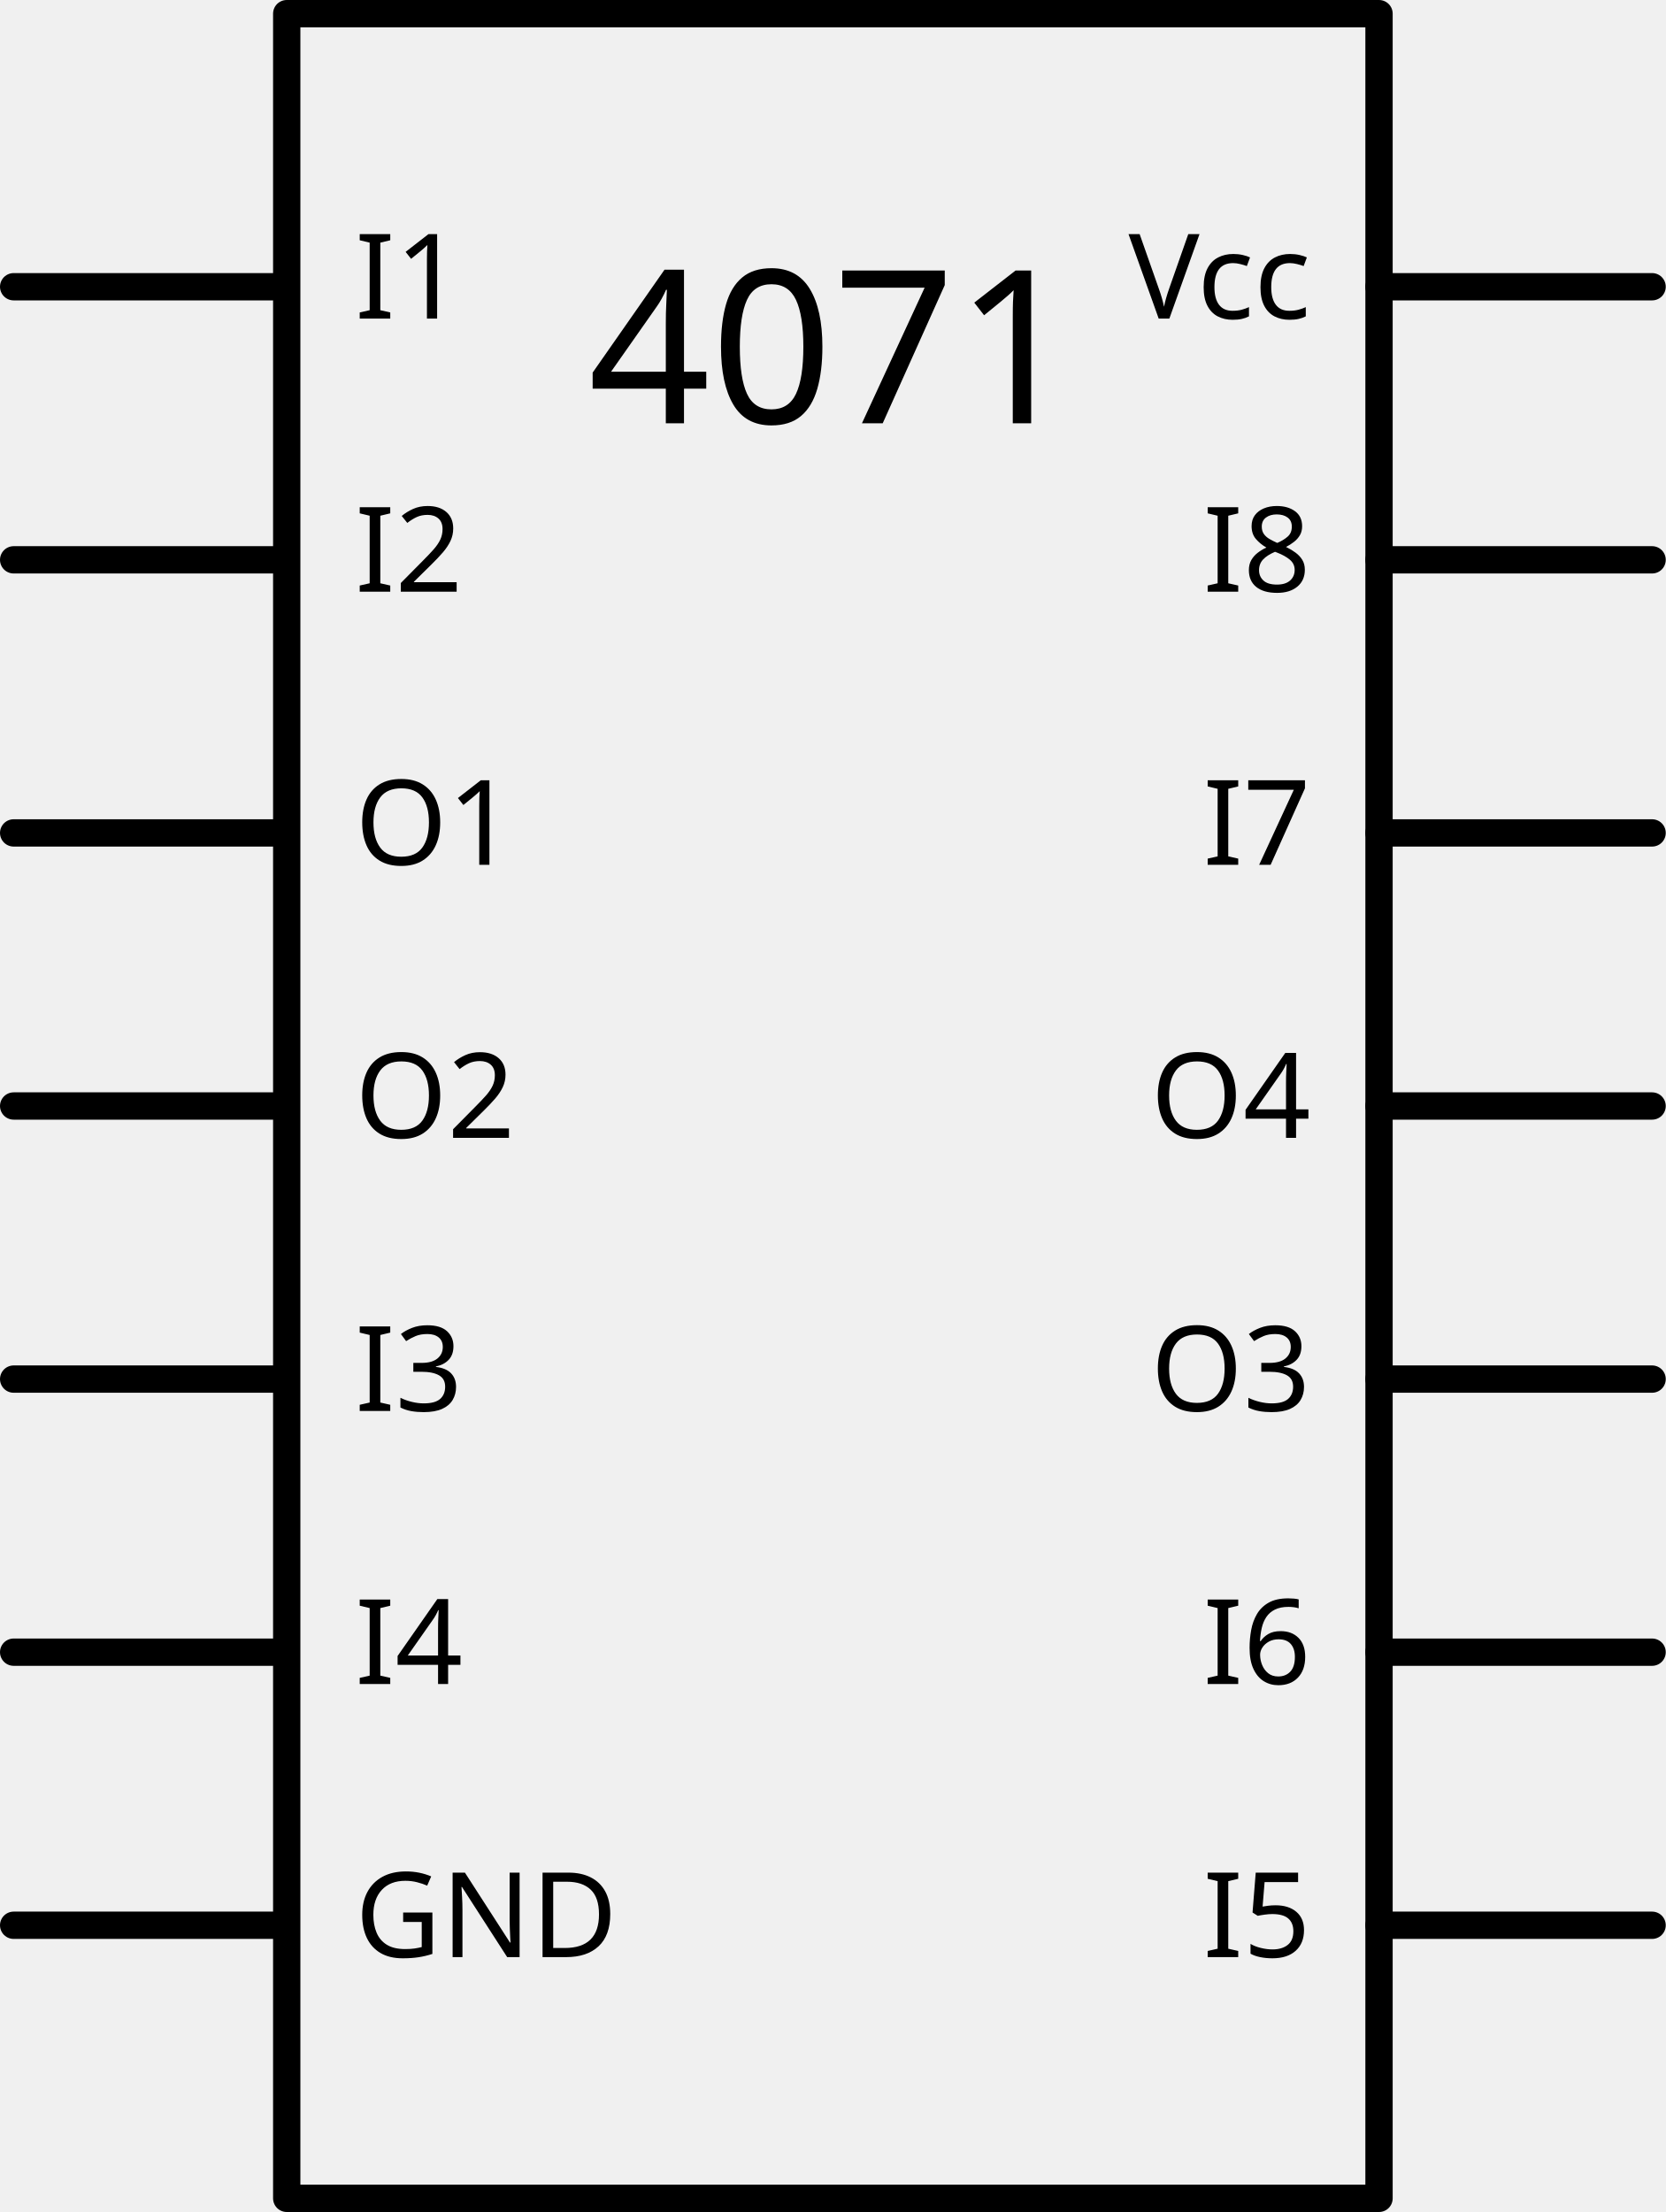
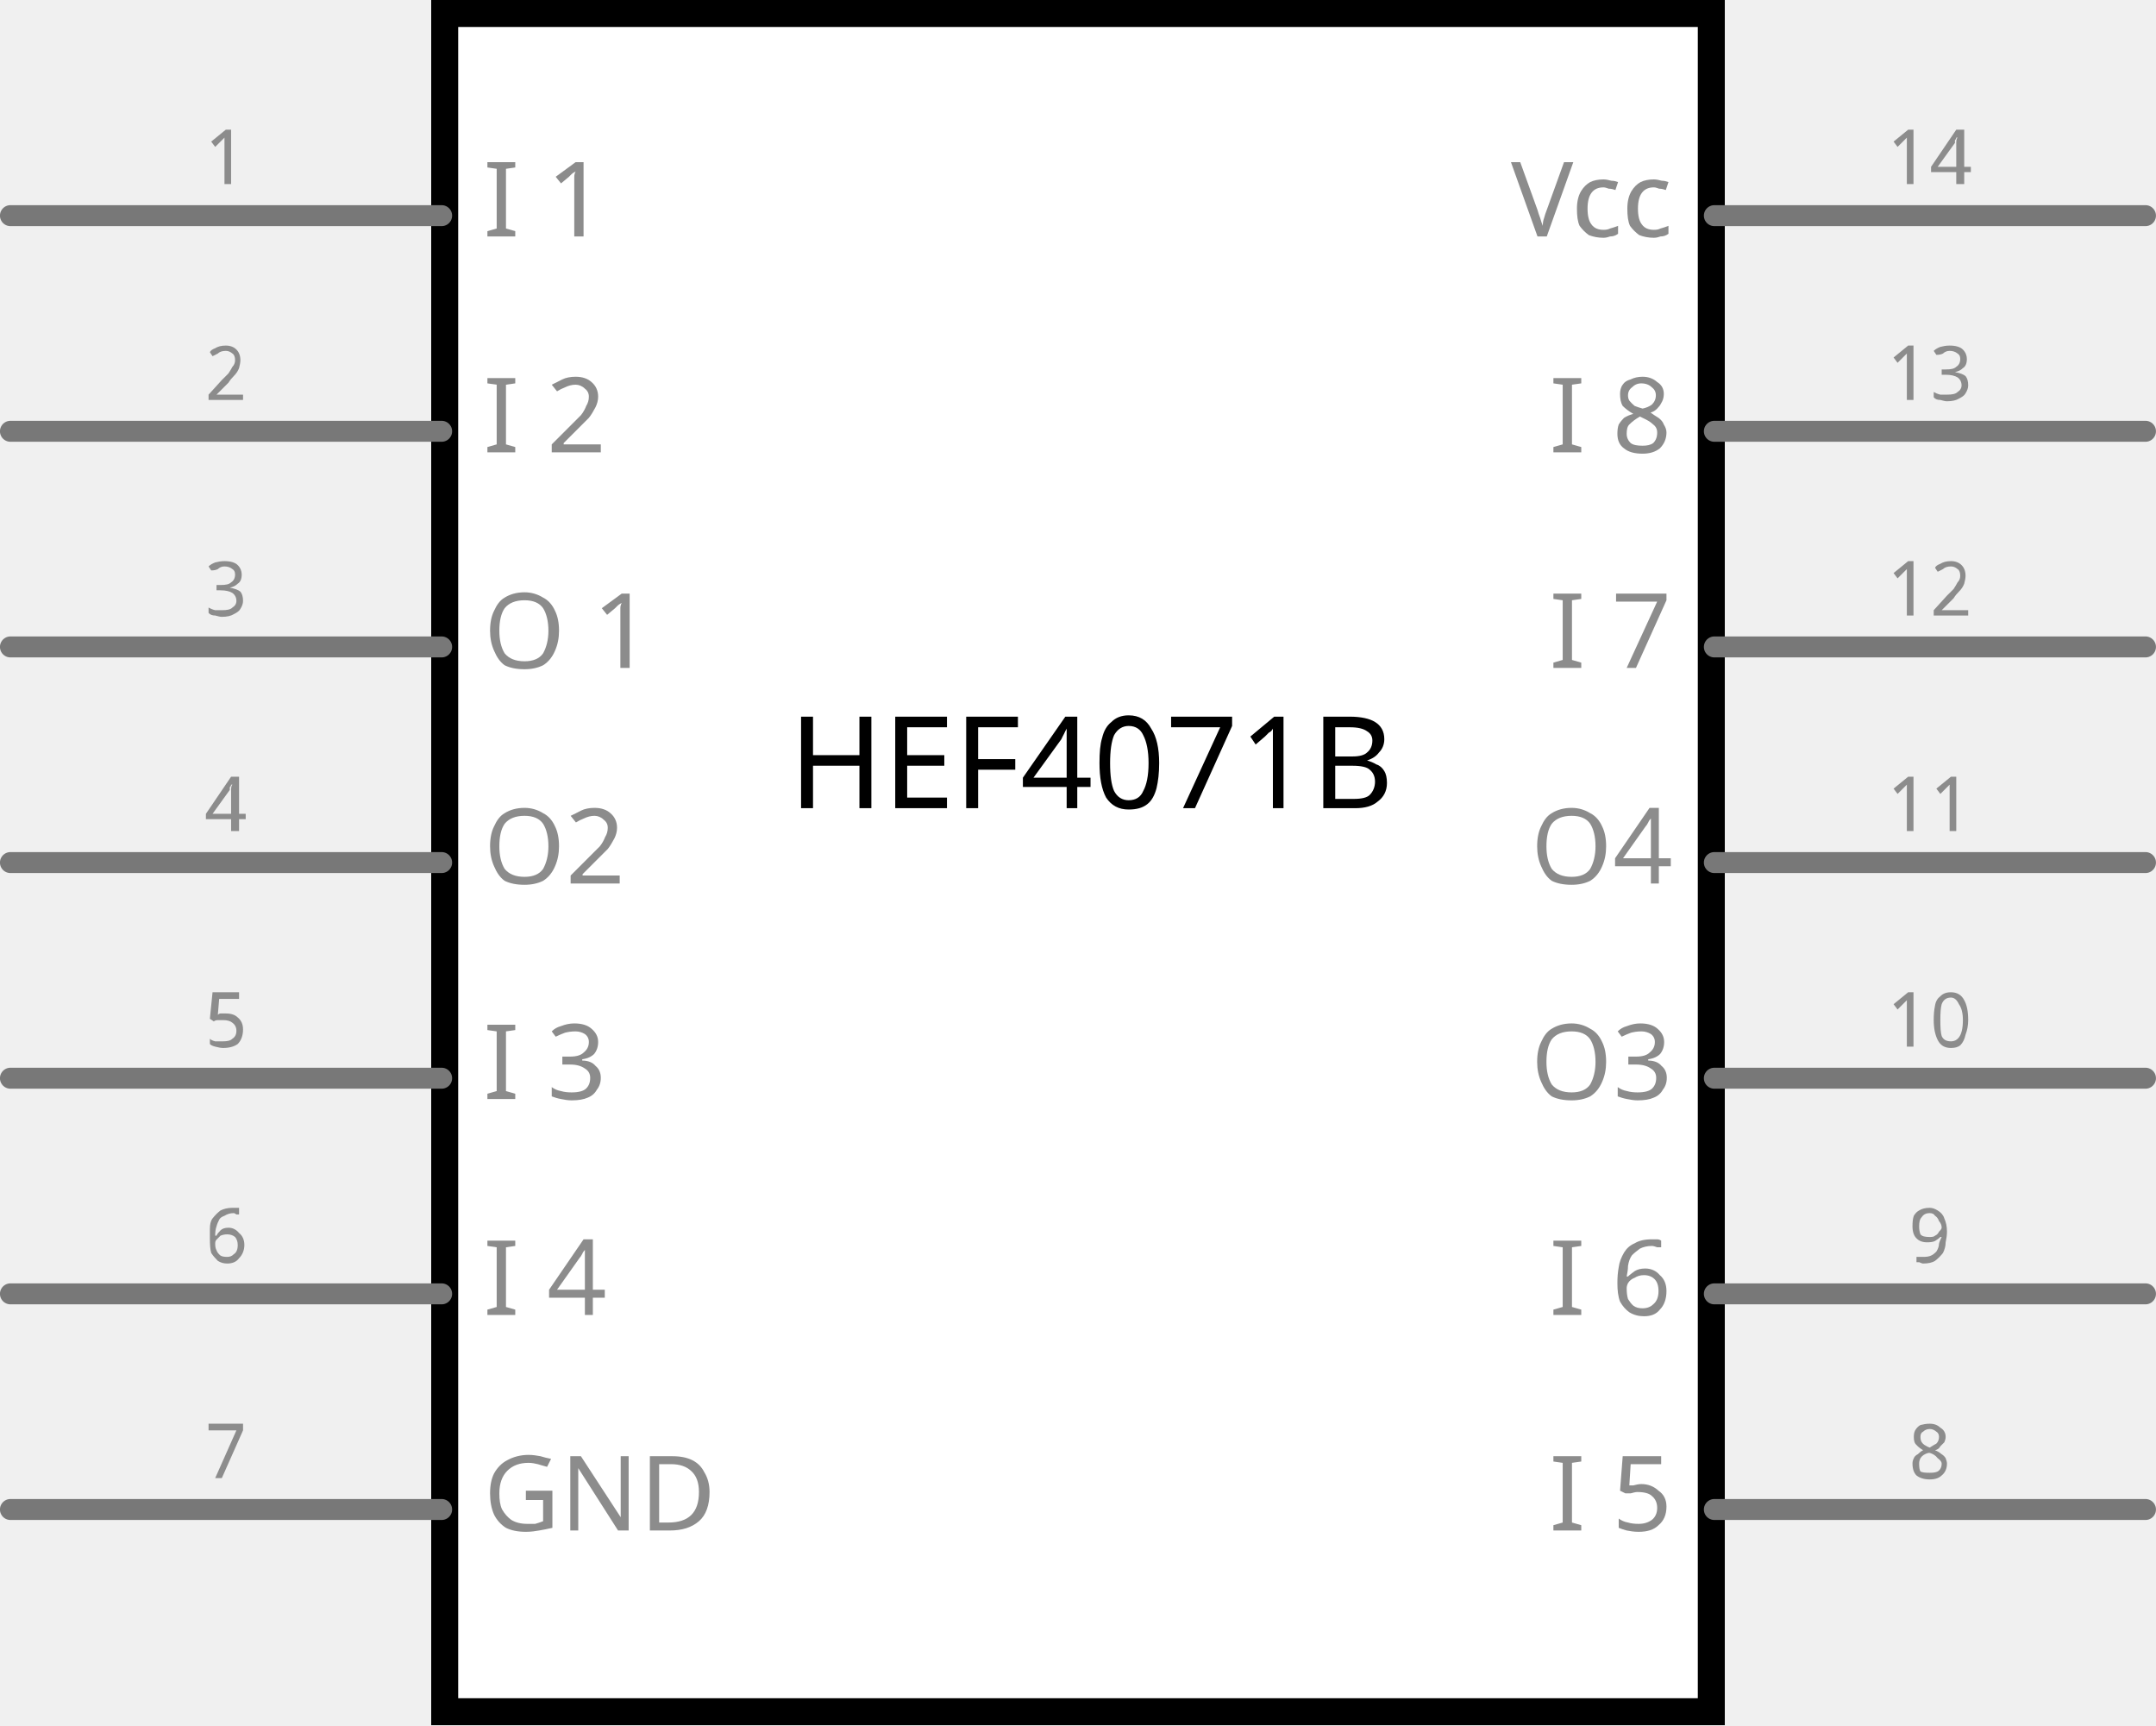
- <svg xmlns="http://www.w3.org/2000/svg" width="1.83in" version="1.2" gorn="0" height="2.43in" viewBox="0 0 1830 2430" id="svg2">
-   <g gorn="0.1" id="schematic">
-     <rect width="1200" x="315" y="15" gorn="0.1.0" height="2400" style="fill:none;stroke:#000000;stroke-width:30;stroke-linecap:round;stroke-linejoin:round" id="rect5" />
-     <text x="915" y="465" gorn="0.1.1" style="font-size:235px;text-anchor:middle;fill:#000000;stroke:none;font-family:Droid Sans" id="label">4071</text>
-     <line fill="none" gorn="0.1.2" stroke="#000000" stroke-linejoin="round" style="fill:none;stroke:#000000;stroke-width:30;stroke-linecap:round;stroke-linejoin:round" stroke-linecap="round" id="line8" y1="315" stroke-width="30" x1="15" y2="315" x2="300" />
-     <rect width="300" x="0" y="300" gorn="0.1.3" height="30" style="fill:none;stroke-width:0" id="connector0pin" />
-     <rect width="30" x="0" y="300" height="30" style="fill:none;stroke-width:0" />
-     <text x="390" y="350" gorn="0.1.5" style="font-size:130px;text-anchor:start;fill:#000000;stroke:none;font-family:Droid Sans" id="label0">I1</text>
-     <line fill="none" gorn="0.1.6" stroke="#000000" stroke-linejoin="round" style="fill:none;stroke:#000000;stroke-width:30;stroke-linecap:round;stroke-linejoin:round" stroke-linecap="round" id="line13" y1="315" stroke-width="30" x1="1515" y2="315" x2="1815" />
-     <rect width="300" x="1530" y="300" gorn="0.1.7" height="30" style="fill:none;stroke-width:0" id="connector13pin" />
-     <rect width="30" x="1830" y="300" height="30" style="fill:none;stroke-width:0" />
-     <text x="1440" y="350" gorn="0.1.9" style="font-size:130px;text-anchor:end;fill:#000000;stroke:none;font-family:Droid Sans" id="label13">Vcc</text>
-     <line fill="none" gorn="0.1.10" stroke="#000000" stroke-linejoin="round" style="fill:none;stroke:#000000;stroke-width:30;stroke-linecap:round;stroke-linejoin:round" stroke-linecap="round" id="line18" y1="615" stroke-width="30" x1="15" y2="615" x2="300" />
-     <rect width="300" x="0" y="600" gorn="0.1.11" height="30" style="fill:none;stroke-width:0" id="connector1pin" />
-     <rect width="30" x="0" y="600" height="30" style="fill:none;stroke-width:0" />
-     <text x="390" y="650" gorn="0.1.13" style="font-size:130px;text-anchor:start;fill:#000000;stroke:none;font-family:Droid Sans" id="label1">I2</text>
-     <line fill="none" gorn="0.1.14" stroke="#000000" stroke-linejoin="round" style="fill:none;stroke:#000000;stroke-width:30;stroke-linecap:round;stroke-linejoin:round" stroke-linecap="round" id="line23" y1="615" stroke-width="30" x1="1515" y2="615" x2="1815" />
-     <rect width="300" x="1530" y="600" gorn="0.1.15" height="30" style="fill:none;stroke-width:0" id="connector12pin" />
-     <rect width="30" x="1830" y="600" height="30" style="fill:none;stroke-width:0" />
-     <text x="1440" y="650" gorn="0.1.17" style="font-size:130px;text-anchor:end;fill:#000000;stroke:none;font-family:Droid Sans" id="label12">I8</text>
-     <line fill="none" gorn="0.1.18" stroke="#000000" stroke-linejoin="round" style="fill:none;stroke:#000000;stroke-width:30;stroke-linecap:round;stroke-linejoin:round" stroke-linecap="round" id="line28" y1="915" stroke-width="30" x1="15" y2="915" x2="300" />
-     <rect width="300" x="0" y="900" gorn="0.1.19" height="30" style="fill:none;stroke-width:0" id="connector2pin" />
-     <rect width="30" x="0" y="900" height="30" style="fill:none;stroke-width:0" />
-     <text x="390" y="950" gorn="0.1.21" style="font-size:130px;text-anchor:start;fill:#000000;stroke:none;font-family:Droid Sans" id="label2">O1</text>
-     <line fill="none" gorn="0.1.22" stroke="#000000" stroke-linejoin="round" style="fill:none;stroke:#000000;stroke-width:30;stroke-linecap:round;stroke-linejoin:round" stroke-linecap="round" id="line33" y1="915" stroke-width="30" x1="1515" y2="915" x2="1815" />
-     <rect width="300" x="1530" y="900" gorn="0.1.23" height="30" style="fill:none;stroke-width:0" id="connector11pin" />
-     <rect width="30" x="1830" y="900" height="30" style="fill:none;stroke-width:0" />
-     <text x="1440" y="950" gorn="0.1.25" style="font-size:130px;text-anchor:end;fill:#000000;stroke:none;font-family:Droid Sans" id="label11">I7</text>
-     <line fill="none" gorn="0.1.26" stroke="#000000" stroke-linejoin="round" style="fill:none;stroke:#000000;stroke-width:30;stroke-linecap:round;stroke-linejoin:round" stroke-linecap="round" id="line38" y1="1215" stroke-width="30" x1="15" y2="1215" x2="300" />
-     <rect width="300" x="0" y="1200" gorn="0.1.27" height="30" style="fill:none;stroke-width:0" id="connector3pin" />
-     <rect width="30" x="0" y="1200" height="30" style="fill:none;stroke-width:0" />
-     <text x="390" y="1250" gorn="0.1.29" style="font-size:130px;text-anchor:start;fill:#000000;stroke:none;font-family:Droid Sans" id="label3">O2</text>
-     <line fill="none" gorn="0.1.30" stroke="#000000" stroke-linejoin="round" style="fill:none;stroke:#000000;stroke-width:30;stroke-linecap:round;stroke-linejoin:round" stroke-linecap="round" id="line43" y1="1215" stroke-width="30" x1="1515" y2="1215" x2="1815" />
-     <rect width="300" x="1530" y="1200" gorn="0.1.31" height="30" style="fill:none;stroke-width:0" id="connector10pin" />
-     <rect width="30" x="1830" y="1200" height="30" style="fill:none;stroke-width:0" />
-     <text x="1440" y="1250" gorn="0.1.33" style="font-size:130px;text-anchor:end;fill:#000000;stroke:none;font-family:Droid Sans" id="label10">O4</text>
-     <line fill="none" gorn="0.1.34" stroke="#000000" stroke-linejoin="round" style="fill:none;stroke:#000000;stroke-width:30;stroke-linecap:round;stroke-linejoin:round" stroke-linecap="round" id="line48" y1="1515" stroke-width="30" x1="15" y2="1515" x2="300" />
-     <rect width="300" x="0" y="1500" gorn="0.1.35" height="30" style="fill:none;stroke-width:0" id="connector4pin" />
-     <rect width="30" x="0" y="1500" height="30" style="fill:none;stroke-width:0" />
-     <text x="390" y="1550" gorn="0.1.37" style="font-size:130px;text-anchor:start;fill:#000000;stroke:none;font-family:Droid Sans" id="label4">I3</text>
-     <line fill="none" gorn="0.1.38" stroke="#000000" stroke-linejoin="round" style="fill:none;stroke:#000000;stroke-width:30;stroke-linecap:round;stroke-linejoin:round" stroke-linecap="round" id="line53" y1="1515" stroke-width="30" x1="1515" y2="1515" x2="1815" />
-     <rect width="300" x="1530" y="1500" gorn="0.1.39" height="30" style="fill:none;stroke-width:0" id="connector9pin" />
-     <rect width="30" x="1830" y="1500" height="30" style="fill:none;stroke-width:0" />
-     <text x="1440" y="1550" gorn="0.1.41" style="font-size:130px;text-anchor:end;fill:#000000;stroke:none;font-family:Droid Sans" id="label9">O3</text>
-     <line fill="none" gorn="0.1.42" stroke="#000000" stroke-linejoin="round" style="fill:none;stroke:#000000;stroke-width:30;stroke-linecap:round;stroke-linejoin:round" stroke-linecap="round" id="line58" y1="1815" stroke-width="30" x1="15" y2="1815" x2="300" />
-     <rect width="300" x="0" y="1800" gorn="0.1.43" height="30" style="fill:none;stroke-width:0" id="connector5pin" />
-     <rect width="30" x="0" y="1800" height="30" style="fill:none;stroke-width:0" />
-     <text x="390" y="1850" gorn="0.1.45" style="font-size:130px;text-anchor:start;fill:#000000;stroke:none;font-family:Droid Sans" id="label5">I4</text>
-     <line fill="none" gorn="0.1.46" stroke="#000000" stroke-linejoin="round" style="fill:none;stroke:#000000;stroke-width:30;stroke-linecap:round;stroke-linejoin:round" stroke-linecap="round" id="line63" y1="1815" stroke-width="30" x1="1515" y2="1815" x2="1815" />
-     <rect width="300" x="1530" y="1800" gorn="0.1.47" height="30" style="fill:none;stroke-width:0" id="connector8pin" />
-     <rect width="30" x="1830" y="1800" height="30" style="fill:none;stroke-width:0" />
-     <text x="1440" y="1850" gorn="0.1.49" style="font-size:130px;text-anchor:end;fill:#000000;stroke:none;font-family:Droid Sans" id="label8">I6</text>
-     <line fill="none" gorn="0.1.50" stroke="#000000" stroke-linejoin="round" style="fill:none;stroke:#000000;stroke-width:30;stroke-linecap:round;stroke-linejoin:round" stroke-linecap="round" id="line68" y1="2115" stroke-width="30" x1="15" y2="2115" x2="300" />
-     <rect width="300" x="0" y="2100" gorn="0.1.51" height="30" style="fill:none;stroke-width:0" id="connector6pin" />
-     <rect width="30" x="0" y="2100" height="30" style="fill:none;stroke-width:0" />
-     <text x="390" y="2150" gorn="0.1.53" style="font-size:130px;text-anchor:start;fill:#000000;stroke:none;font-family:Droid Sans" id="label6">GND</text>
-     <line fill="none" gorn="0.1.54" stroke="#000000" stroke-linejoin="round" style="fill:none;stroke:#000000;stroke-width:30;stroke-linecap:round;stroke-linejoin:round" stroke-linecap="round" id="line73" y1="2115" stroke-width="30" x1="1515" y2="2115" x2="1815" />
-     <rect width="300" x="1530" y="2100" gorn="0.1.55" height="30" style="fill:none;stroke-width:0" id="connector7pin" />
-     <rect width="30" x="1830" y="2100" height="30" style="fill:none;stroke-width:0" />
-     <text x="1440" y="2150" gorn="0.1.57" style="font-size:130px;text-anchor:end;fill:#000000;stroke:none;font-family:Droid Sans" id="label7">I5</text>
+ <svg xmlns="http://www.w3.org/2000/svg" version="1.2" baseProfile="tiny" x="0in" y="0in" width="1in" height="0.8in" viewBox="0 0 25.4 20.32">
+   <g id="schematic">
+     <rect class="interior rect" x="5.239" y="0.159" width="14.922" height="20.003" fill="#FFFFFF" stroke="#000000" stroke-width="0.318" stroke-linecap="round" />
+     <line class="pin" x1="20.197" y1="2.54" x2="25.276" y2="2.54" fill="none" stroke="#787878" stroke-width="0.247" stroke-linecap="round" id="connector13pin" />
+     <text class="text" font-family="'Droid Sans'" stroke="none" stroke-width="0" fill="#8c8c8c" font-size="0.882" x="22.736" y="2.17" text-anchor="middle">14</text>
+     <text class="text" font-family="'Droid Sans'" stroke="none" stroke-width="0" fill="#8c8c8c" font-size="1.235" x="19.703" y="2.787" text-anchor="end">Vcc</text>
+     <rect class="terminal" x="25.276" y="2.417" width="0.247" height="0.247" fill="none" stroke="none" stroke-width="0" id="connector13terminal" />
+     <line class="pin" x1="20.197" y1="5.08" x2="25.276" y2="5.08" fill="none" stroke="#787878" stroke-width="0.247" stroke-linecap="round" id="connector12pin" />
+     <text class="text" font-family="'Droid Sans'" stroke="none" stroke-width="0" fill="#8c8c8c" font-size="0.882" x="22.736" y="4.71" text-anchor="middle">13</text>
+     <text class="text" font-family="'Droid Sans'" stroke="none" stroke-width="0" fill="#8c8c8c" font-size="1.235" x="19.703" y="5.327" text-anchor="end">I 8</text>
+     <rect class="terminal" x="25.276" y="4.957" width="0.247" height="0.247" fill="none" stroke="none" stroke-width="0" id="connector12terminal" />
+     <line class="pin" x1="20.197" y1="7.62" x2="25.276" y2="7.62" fill="none" stroke="#787878" stroke-width="0.247" stroke-linecap="round" id="connector11pin" />
+     <text class="text" font-family="'Droid Sans'" stroke="none" stroke-width="0" fill="#8c8c8c" font-size="0.882" x="22.736" y="7.25" text-anchor="middle">12</text>
+     <text class="text" font-family="'Droid Sans'" stroke="none" stroke-width="0" fill="#8c8c8c" font-size="1.235" x="19.703" y="7.867" text-anchor="end">I 7</text>
+     <rect class="terminal" x="25.276" y="7.497" width="0.247" height="0.247" fill="none" stroke="none" stroke-width="0" id="connector11terminal" />
+     <line class="pin" x1="20.197" y1="10.16" x2="25.276" y2="10.16" fill="none" stroke="#787878" stroke-width="0.247" stroke-linecap="round" id="connector10pin" />
+     <text class="text" font-family="'Droid Sans'" stroke="none" stroke-width="0" fill="#8c8c8c" font-size="0.882" x="22.736" y="9.79" text-anchor="middle">11</text>
+     <text class="text" font-family="'Droid Sans'" stroke="none" stroke-width="0" fill="#8c8c8c" font-size="1.235" x="19.703" y="10.407" text-anchor="end">O4</text>
+     <rect class="terminal" x="25.276" y="10.037" width="0.247" height="0.247" fill="none" stroke="none" stroke-width="0" id="connector10terminal" />
+     <line class="pin" x1="20.197" y1="12.7" x2="25.276" y2="12.7" fill="none" stroke="#787878" stroke-width="0.247" stroke-linecap="round" id="connector9pin" />
+     <text class="text" font-family="'Droid Sans'" stroke="none" stroke-width="0" fill="#8c8c8c" font-size="0.882" x="22.736" y="12.33" text-anchor="middle">10</text>
+     <text class="text" font-family="'Droid Sans'" stroke="none" stroke-width="0" fill="#8c8c8c" font-size="1.235" x="19.703" y="12.947" text-anchor="end">O3</text>
+     <rect class="terminal" x="25.276" y="12.576" width="0.247" height="0.247" fill="none" stroke="none" stroke-width="0" id="connector9terminal" />
+     <line class="pin" x1="20.197" y1="15.24" x2="25.276" y2="15.24" fill="none" stroke="#787878" stroke-width="0.247" stroke-linecap="round" id="connector8pin" />
+     <text class="text" font-family="'Droid Sans'" stroke="none" stroke-width="0" fill="#8c8c8c" font-size="0.882" x="22.736" y="14.87" text-anchor="middle">9</text>
+     <text class="text" font-family="'Droid Sans'" stroke="none" stroke-width="0" fill="#8c8c8c" font-size="1.235" x="19.703" y="15.487" text-anchor="end">I 6</text>
+     <rect class="terminal" x="25.276" y="15.117" width="0.247" height="0.247" fill="none" stroke="none" stroke-width="0" id="connector8terminal" />
+     <line class="pin" x1="20.197" y1="17.78" x2="25.276" y2="17.78" fill="none" stroke="#787878" stroke-width="0.247" stroke-linecap="round" id="connector7pin" />
+     <text class="text" font-family="'Droid Sans'" stroke="none" stroke-width="0" fill="#8c8c8c" font-size="0.882" x="22.736" y="17.41" text-anchor="middle">8</text>
+     <text class="text" font-family="'Droid Sans'" stroke="none" stroke-width="0" fill="#8c8c8c" font-size="1.235" x="19.703" y="18.027" text-anchor="end">I 5</text>
+     <rect class="terminal" x="25.276" y="17.657" width="0.247" height="0.247" fill="none" stroke="none" stroke-width="0" id="connector7terminal" />
+     <line class="pin" x1="0.123" y1="2.54" x2="5.203" y2="2.54" fill="none" stroke="#787878" stroke-width="0.247" stroke-linecap="round" id="connector0pin" />
+     <text class="text" font-family="'Droid Sans'" stroke="none" stroke-width="0" fill="#8c8c8c" font-size="0.882" x="2.663" y="2.17" text-anchor="middle">1</text>
+     <text class="text" font-family="'Droid Sans'" stroke="none" stroke-width="0" fill="#8c8c8c" font-size="1.235" x="5.697" y="2.787" text-anchor="start">I 1</text>
+     <rect class="terminal" x="-0.123" y="2.417" width="0.247" height="0.247" fill="none" stroke="none" stroke-width="0" id="connector0terminal" />
+     <line class="pin" x1="0.123" y1="5.08" x2="5.203" y2="5.08" fill="none" stroke="#787878" stroke-width="0.247" stroke-linecap="round" id="connector1pin" />
+     <text class="text" font-family="'Droid Sans'" stroke="none" stroke-width="0" fill="#8c8c8c" font-size="0.882" x="2.663" y="4.71" text-anchor="middle">2</text>
+     <text class="text" font-family="'Droid Sans'" stroke="none" stroke-width="0" fill="#8c8c8c" font-size="1.235" x="5.697" y="5.327" text-anchor="start">I 2</text>
+     <rect class="terminal" x="-0.123" y="4.957" width="0.247" height="0.247" fill="none" stroke="none" stroke-width="0" id="connector1terminal" />
+     <line class="pin" x1="0.123" y1="7.62" x2="5.203" y2="7.62" fill="none" stroke="#787878" stroke-width="0.247" stroke-linecap="round" id="connector2pin" />
+     <text class="text" font-family="'Droid Sans'" stroke="none" stroke-width="0" fill="#8c8c8c" font-size="0.882" x="2.663" y="7.25" text-anchor="middle">3</text>
+     <text class="text" font-family="'Droid Sans'" stroke="none" stroke-width="0" fill="#8c8c8c" font-size="1.235" x="5.697" y="7.867" text-anchor="start">O 1</text>
+     <rect class="terminal" x="-0.123" y="7.497" width="0.247" height="0.247" fill="none" stroke="none" stroke-width="0" id="connector2terminal" />
+     <line class="pin" x1="0.123" y1="10.16" x2="5.203" y2="10.16" fill="none" stroke="#787878" stroke-width="0.247" stroke-linecap="round" id="connector3pin" />
+     <text class="text" font-family="'Droid Sans'" stroke="none" stroke-width="0" fill="#8c8c8c" font-size="0.882" x="2.663" y="9.79" text-anchor="middle">4</text>
+     <text class="text" font-family="'Droid Sans'" stroke="none" stroke-width="0" fill="#8c8c8c" font-size="1.235" x="5.697" y="10.407" text-anchor="start">O2</text>
+     <rect class="terminal" x="-0.123" y="10.037" width="0.247" height="0.247" fill="none" stroke="none" stroke-width="0" id="connector3terminal" />
+     <line class="pin" x1="0.123" y1="12.7" x2="5.203" y2="12.7" fill="none" stroke="#787878" stroke-width="0.247" stroke-linecap="round" id="connector4pin" />
+     <text class="text" font-family="'Droid Sans'" stroke="none" stroke-width="0" fill="#8c8c8c" font-size="0.882" x="2.663" y="12.33" text-anchor="middle">5</text>
+     <text class="text" font-family="'Droid Sans'" stroke="none" stroke-width="0" fill="#8c8c8c" font-size="1.235" x="5.697" y="12.947" text-anchor="start">I 3</text>
+     <rect class="terminal" x="-0.123" y="12.576" width="0.247" height="0.247" fill="none" stroke="none" stroke-width="0" id="connector4terminal" />
+     <line class="pin" x1="0.123" y1="15.24" x2="5.203" y2="15.24" fill="none" stroke="#787878" stroke-width="0.247" stroke-linecap="round" id="connector5pin" />
+     <text class="text" font-family="'Droid Sans'" stroke="none" stroke-width="0" fill="#8c8c8c" font-size="0.882" x="2.663" y="14.87" text-anchor="middle">6</text>
+     <text class="text" font-family="'Droid Sans'" stroke="none" stroke-width="0" fill="#8c8c8c" font-size="1.235" x="5.697" y="15.487" text-anchor="start">I 4</text>
+     <rect class="terminal" x="-0.123" y="15.117" width="0.247" height="0.247" fill="none" stroke="none" stroke-width="0" id="connector5terminal" />
+     <line class="pin" x1="0.123" y1="17.78" x2="5.203" y2="17.78" fill="none" stroke="#787878" stroke-width="0.247" stroke-linecap="round" id="connector6pin" />
+     <text class="text" font-family="'Droid Sans'" stroke="none" stroke-width="0" fill="#8c8c8c" font-size="0.882" x="2.663" y="17.41" text-anchor="middle">7</text>
+     <text class="text" font-family="'Droid Sans'" stroke="none" stroke-width="0" fill="#8c8c8c" font-size="1.235" x="5.697" y="18.027" text-anchor="start">GND</text>
+     <rect class="terminal" x="-0.123" y="17.657" width="0.247" height="0.247" fill="none" stroke="none" stroke-width="0" id="connector6terminal" />
+     <text class="text" id="label" font-family="'Droid Sans'" stroke="none" stroke-width="0" fill="#000000" font-size="1.499" x="12.859" y="9.519" text-anchor="middle">HEF4071B</text>
  </g>
</svg>
